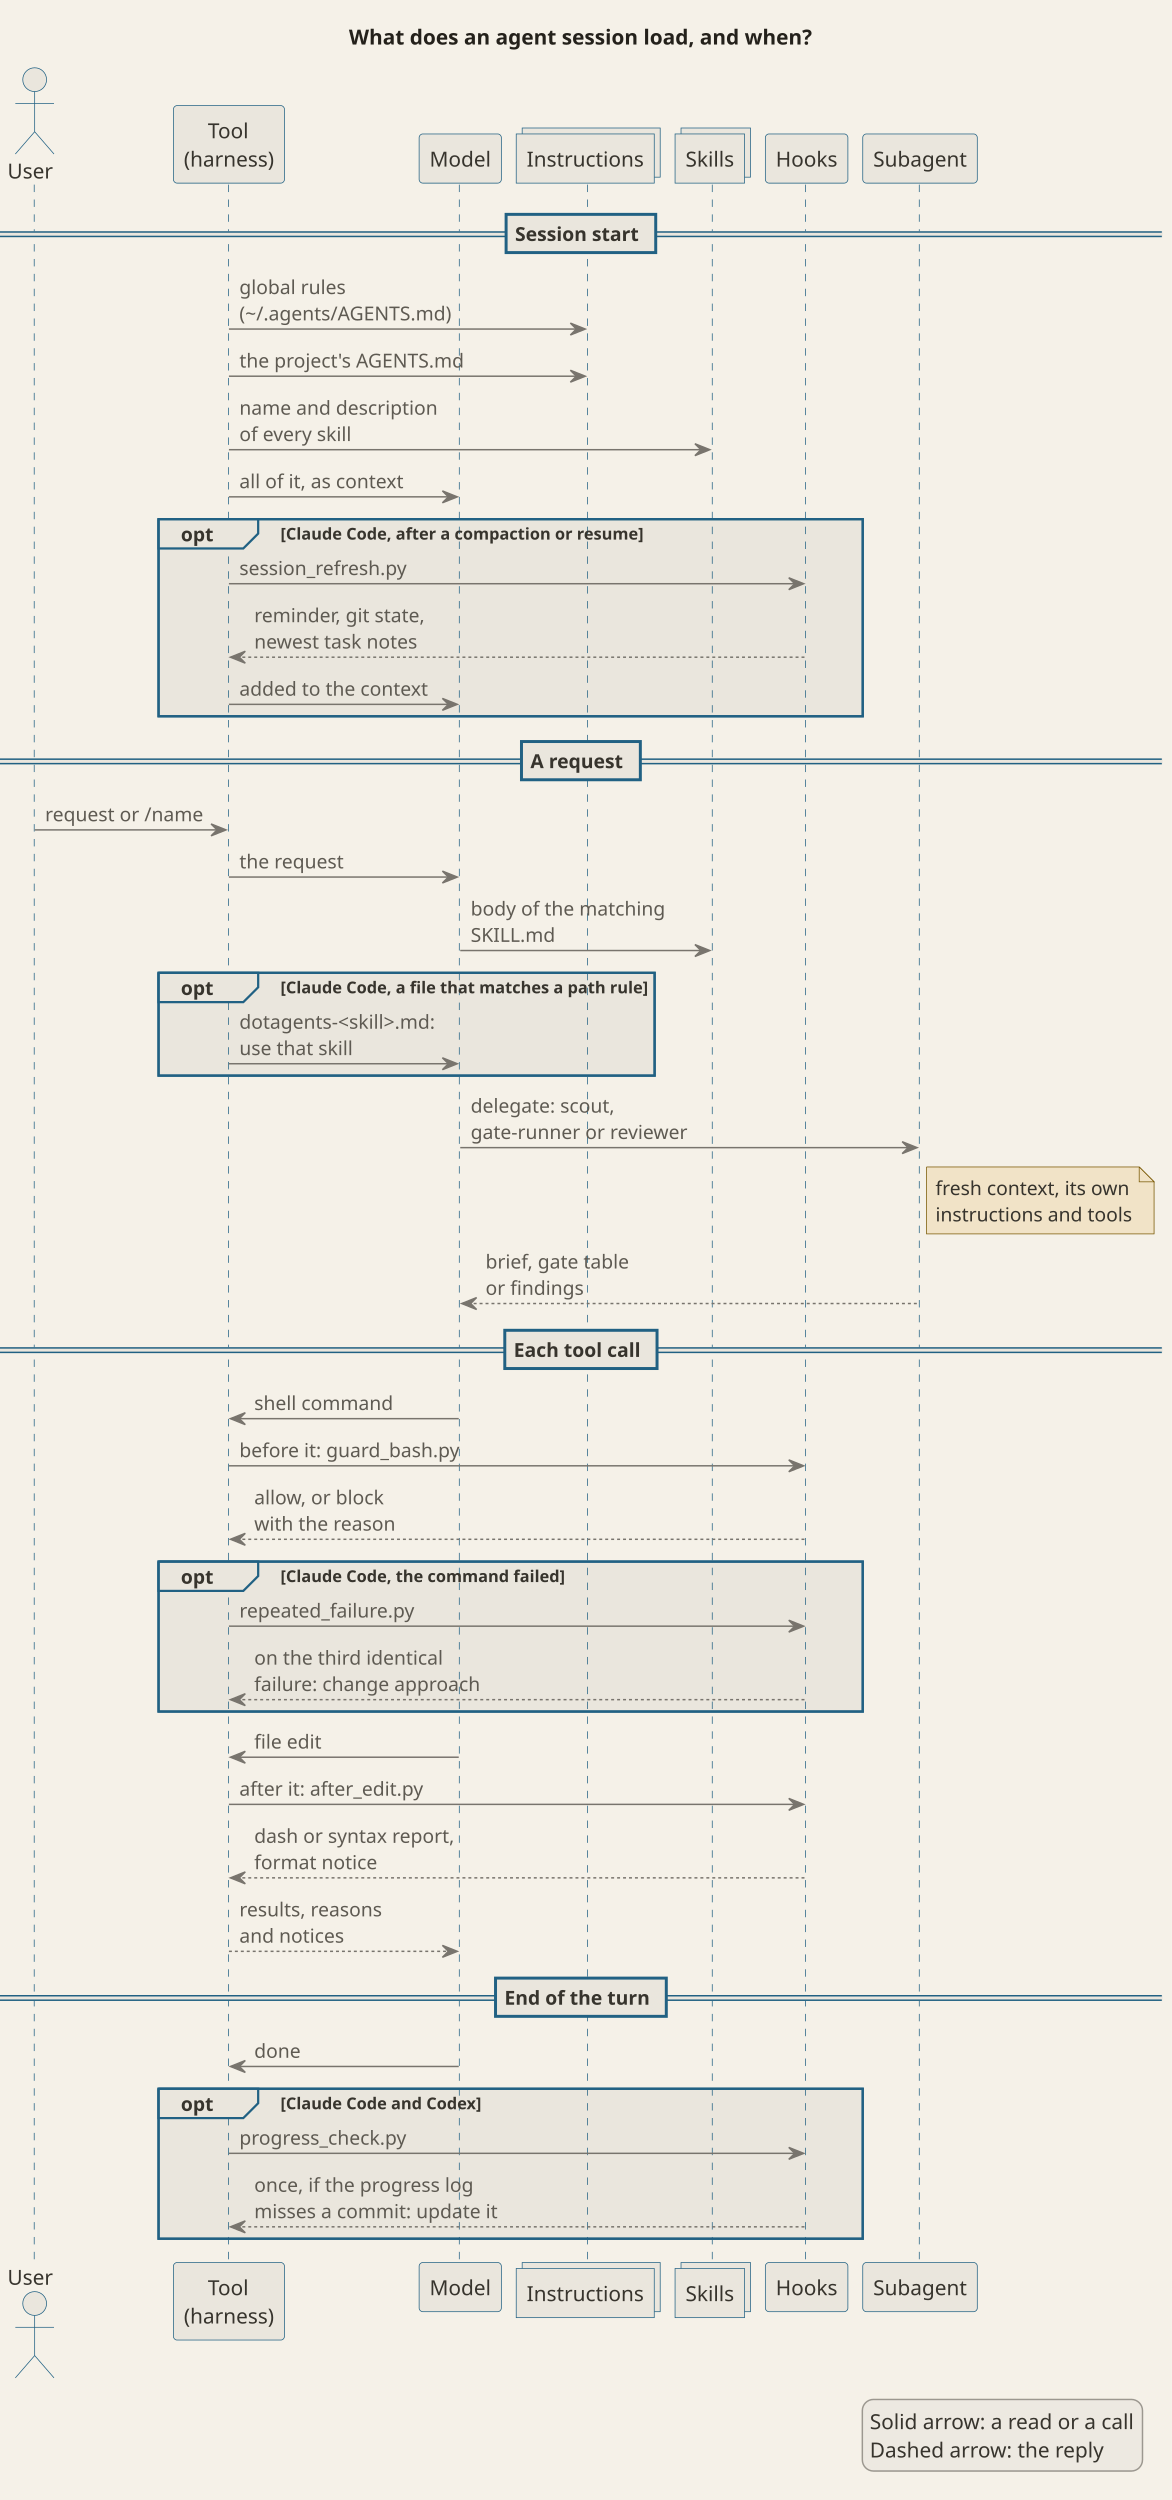
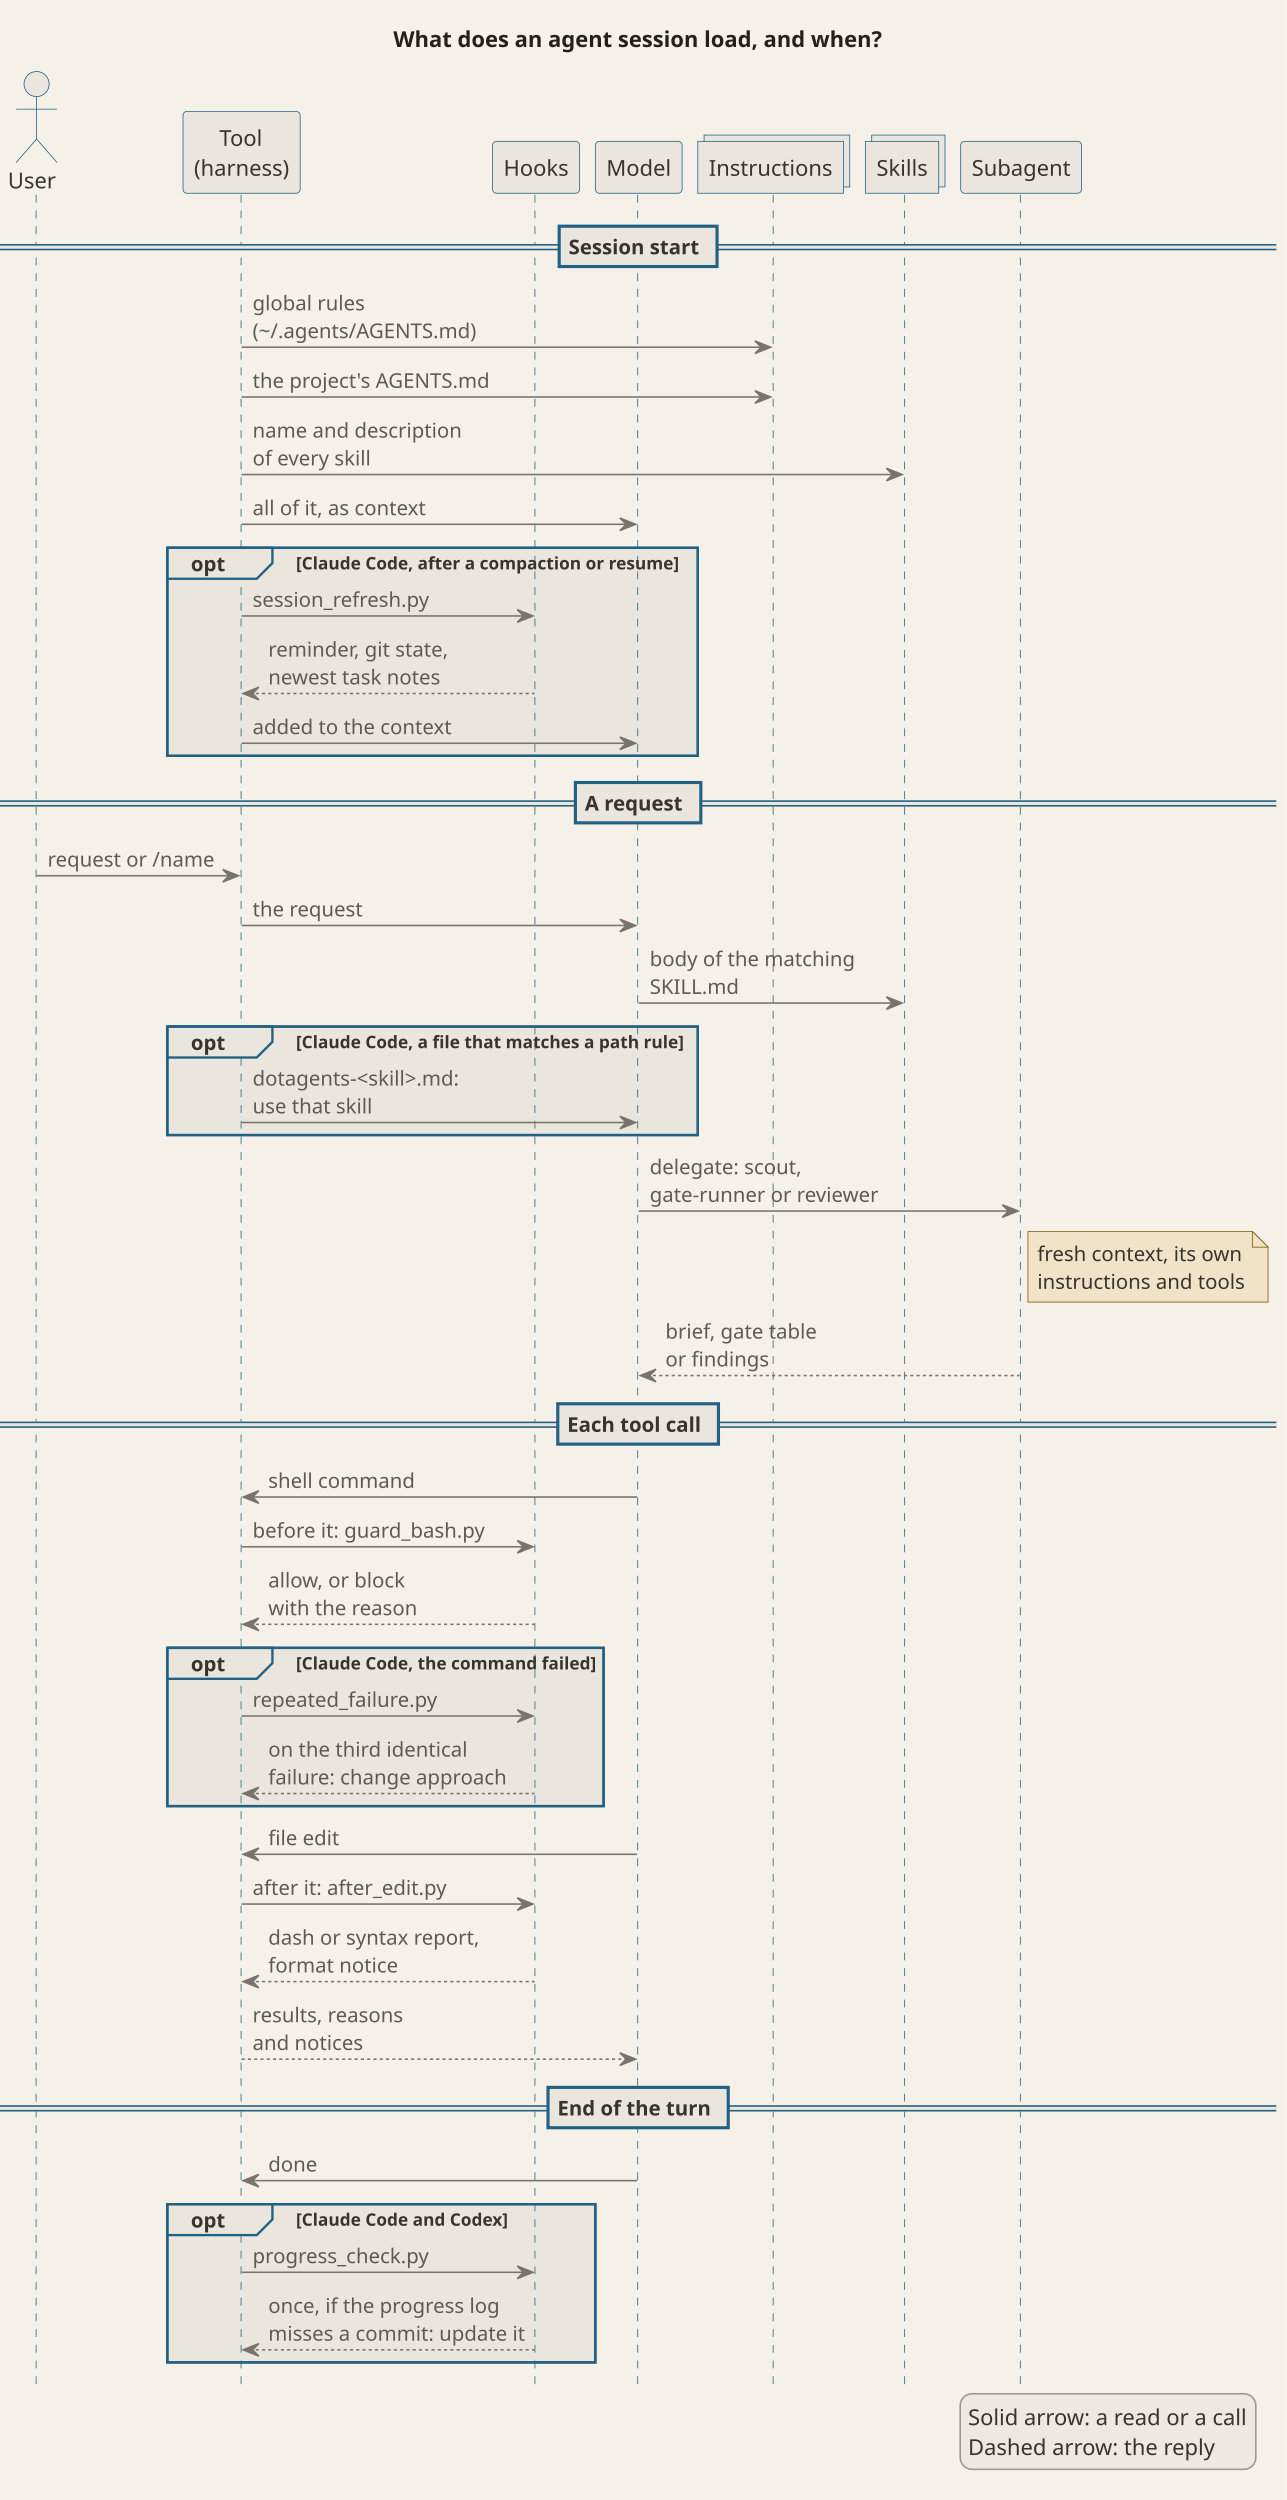
- <svg xmlns="http://www.w3.org/2000/svg" contentStyleType="text/css" data-diagram-type="SEQUENCE" height="1681px" preserveAspectRatio="none" style="width:788px;height:1681px;background:#F5F1E8;" version="1.1" viewBox="0 0 788 1681" width="788px" zoomAndPan="magnify">
+ <svg xmlns="http://www.w3.org/2000/svg" contentStyleType="text/css" data-diagram-type="SEQUENCE" height="1593px" preserveAspectRatio="none" style="width:820px;height:1593px;background:#F5F1E8;" version="1.1" viewBox="0 0 820 1593" width="820px" zoomAndPan="magnify">
  <defs />
  <g>
-     <rect fill="#F5F1E8" height="1681" style="stroke:none;stroke-width:1;" width="788" x="0" y="0" />
-     <text fill="#24211B" font-family="sans-serif" font-size="14" font-weight="bold" lengthAdjust="spacing" textLength="310.995" x="234.608" y="29.966">What does an agent session load, and when?</text>
-     <rect fill="#EAE6DD" height="132.53" style="stroke:#216183;stroke-width:1.5;" width="473.506" x="106.611" y="349.078" />
-     <rect fill="#EAE6DD" height="69.118" style="stroke:#216183;stroke-width:1.5;" width="333.568" x="106.611" y="654.138" />
-     <rect fill="#EAE6DD" height="100.824" style="stroke:#216183;stroke-width:1.5;" width="473.506" x="106.611" y="1050.022" />
-     <rect fill="#EAE6DD" height="100.824" style="stroke:#216183;stroke-width:1.5;" width="473.506" x="106.611" y="1404.495" />
+     <rect fill="#F5F1E8" height="1593" style="stroke:none;stroke-width:1;" width="820" x="0" y="0" />
+     <text fill="#24211B" font-family="sans-serif" font-size="14" font-weight="bold" lengthAdjust="spacing" textLength="310.995" x="250.608" y="29.966">What does an agent session load, and when?</text>
+     <rect fill="#EAE6DD" height="132.53" style="stroke:#216183;stroke-width:1.5;" width="338.028" x="106.611" y="349.078" />
+     <rect fill="#EAE6DD" height="69.118" style="stroke:#216183;stroke-width:1.5;" width="338.028" x="106.611" y="654.138" />
+     <rect fill="#EAE6DD" height="100.824" style="stroke:#216183;stroke-width:1.5;" width="278.008" x="106.611" y="1050.022" />
+     <rect fill="#EAE6DD" height="100.824" style="stroke:#216183;stroke-width:1.5;" width="272.742" x="106.611" y="1404.495" />
    <g>
      <rect fill="#000000" fill-opacity="0" height="1398.183" width="8" x="19.309" y="124.136" />
      <line style="stroke:#216183;stroke-width:0.5;stroke-dasharray:5.0,5.0;" x1="23" x2="23" y1="124.136" y2="1522.319" />
    </g>
    <g>
      <rect fill="#000000" fill-opacity="0" height="1398.183" width="8" x="149.935" y="124.136" />
      <line style="stroke:#216183;stroke-width:0.5;stroke-dasharray:5.0,5.0;" x1="153.611" x2="153.611" y1="124.136" y2="1522.319" />
    </g>
    <g>
-       <rect fill="#000000" fill-opacity="0" height="1398.183" width="8" x="305.469" y="124.136" />
-       <line style="stroke:#216183;stroke-width:0.5;stroke-dasharray:5.0,5.0;" x1="308.826" x2="308.826" y1="124.136" y2="1522.319" />
-     </g>
-     <g>
-       <rect fill="#000000" fill-opacity="0" height="1398.183" width="8" x="391.515" y="124.136" />
-       <line style="stroke:#216183;stroke-width:0.5;stroke-dasharray:5.0,5.0;" x1="395.112" x2="395.112" y1="124.136" y2="1522.319" />
-     </g>
-     <g>
-       <rect fill="#000000" fill-opacity="0" height="1398.183" width="8" x="475.27" y="124.136" />
-       <line style="stroke:#216183;stroke-width:0.5;stroke-dasharray:5.0,5.0;" x1="478.918" x2="478.918" y1="124.136" y2="1522.319" />
-     </g>
-     <g>
-       <rect fill="#000000" fill-opacity="0" height="1398.183" width="8" x="538.37" y="124.136" />
-       <line style="stroke:#216183;stroke-width:0.5;stroke-dasharray:5.0,5.0;" x1="541.622" x2="541.622" y1="124.136" y2="1522.319" />
-     </g>
-     <g>
-       <rect fill="#000000" fill-opacity="0" height="1398.183" width="8" x="614.624" y="124.136" />
-       <line style="stroke:#216183;stroke-width:0.5;stroke-dasharray:5.0,5.0;" x1="618.117" x2="618.117" y1="124.136" y2="1522.319" />
+       <rect fill="#000000" fill-opacity="0" height="1398.183" width="8" x="337.605" y="124.136" />
+       <line style="stroke:#216183;stroke-width:0.5;stroke-dasharray:5.0,5.0;" x1="340.857" x2="340.857" y1="124.136" y2="1522.319" />
+     </g>
+     <g>
+       <rect fill="#000000" fill-opacity="0" height="1398.183" width="8" x="402.996" y="124.136" />
+       <line style="stroke:#216183;stroke-width:0.5;stroke-dasharray:5.0,5.0;" x1="406.353" x2="406.353" y1="124.136" y2="1522.319" />
+     </g>
+     <g>
+       <rect fill="#000000" fill-opacity="0" height="1398.183" width="8" x="489.042" y="124.136" />
+       <line style="stroke:#216183;stroke-width:0.5;stroke-dasharray:5.0,5.0;" x1="492.639" x2="492.639" y1="124.136" y2="1522.319" />
+     </g>
+     <g>
+       <rect fill="#000000" fill-opacity="0" height="1398.183" width="8" x="572.797" y="124.136" />
+       <line style="stroke:#216183;stroke-width:0.5;stroke-dasharray:5.0,5.0;" x1="576.445" x2="576.445" y1="124.136" y2="1522.319" />
+     </g>
+     <g>
+       <rect fill="#000000" fill-opacity="0" height="1398.183" width="8" x="646.655" y="124.136" />
+       <line style="stroke:#216183;stroke-width:0.5;stroke-dasharray:5.0,5.0;" x1="650.149" x2="650.149" y1="124.136" y2="1522.319" />
    </g>
    <g class="participant participant-head" data-participant="user">
      <text fill="#37342D" font-family="sans-serif" font-size="14" lengthAdjust="spacing" textLength="30.618" x="5" y="120.034">User</text>
      <ellipse cx="23.309" cy="53.568" fill="#EAE6DD" rx="8" ry="8" style="stroke:#216183;stroke-width:0.5;" />
      <path d="M23.309,61.568 L23.309,88.568 M10.309,69.568 L36.309,69.568 M23.309,88.568 L10.309,103.568 M23.309,88.568 L36.309,103.568" fill="none" style="stroke:#216183;stroke-width:0.5;" />
    </g>
-     <g class="participant participant-tail" data-participant="user">
-       <text fill="#37342D" font-family="sans-serif" font-size="14" lengthAdjust="spacing" textLength="30.618" x="5" y="1536.284">User</text>
-       <ellipse cx="23.309" cy="1548.887" fill="#EAE6DD" rx="8" ry="8" style="stroke:#216183;stroke-width:0.5;" />
-       <path d="M23.309,1556.887 L23.309,1583.887 M10.309,1564.887 L36.309,1564.887 M23.309,1583.887 L10.309,1598.887 M23.309,1583.887 L36.309,1598.887" fill="none" style="stroke:#216183;stroke-width:0.5;" />
-     </g>
    <g class="participant participant-head" data-participant="tool">
      <rect fill="#EAE6DD" height="52.136" rx="2.5" ry="2.5" style="stroke:#216183;stroke-width:0.5;" width="74.648" x="116.611" y="71" />
      <text fill="#37342D" font-family="sans-serif" font-size="14" lengthAdjust="spacing" textLength="28.336" x="139.767" y="92.966">Tool</text>
      <text fill="#37342D" font-family="sans-serif" font-size="14" lengthAdjust="spacing" textLength="60.648" x="123.611" y="112.034">(harness)</text>
    </g>
-     <g class="participant participant-tail" data-participant="tool">
-       <rect fill="#EAE6DD" height="52.136" rx="2.5" ry="2.5" style="stroke:#216183;stroke-width:0.5;" width="74.648" x="116.611" y="1521.319" />
-       <text fill="#37342D" font-family="sans-serif" font-size="14" lengthAdjust="spacing" textLength="28.336" x="139.767" y="1543.284">Tool</text>
-       <text fill="#37342D" font-family="sans-serif" font-size="14" lengthAdjust="spacing" textLength="60.648" x="123.611" y="1562.352">(harness)</text>
+     <g class="participant participant-head" data-participant="hooks">
+       <rect fill="#EAE6DD" height="33.068" rx="2.5" ry="2.5" style="stroke:#216183;stroke-width:0.5;" width="55.496" x="313.857" y="90.068" />
+       <text fill="#37342D" font-family="sans-serif" font-size="14" lengthAdjust="spacing" textLength="41.496" x="320.857" y="112.034">Hooks</text>
    </g>
    <g class="participant participant-head" data-participant="model">
-       <rect fill="#EAE6DD" height="33.068" rx="2.5" ry="2.5" style="stroke:#216183;stroke-width:0.5;" width="55.286" x="281.826" y="90.068" />
-       <text fill="#37342D" font-family="sans-serif" font-size="14" lengthAdjust="spacing" textLength="41.286" x="288.826" y="112.034">Model</text>
-     </g>
-     <g class="participant participant-tail" data-participant="model">
-       <rect fill="#EAE6DD" height="33.068" rx="2.5" ry="2.5" style="stroke:#216183;stroke-width:0.5;" width="55.286" x="281.826" y="1521.319" />
-       <text fill="#37342D" font-family="sans-serif" font-size="14" lengthAdjust="spacing" textLength="41.286" x="288.826" y="1543.284">Model</text>
+       <rect fill="#EAE6DD" height="33.068" rx="2.5" ry="2.5" style="stroke:#216183;stroke-width:0.5;" width="55.286" x="379.353" y="90.068" />
+       <text fill="#37342D" font-family="sans-serif" font-size="14" lengthAdjust="spacing" textLength="41.286" x="386.353" y="112.034">Model</text>
    </g>
    <g class="participant participant-head" data-participant="rules">
-       <rect fill="#EAE6DD" height="33.068" style="stroke:#216183;stroke-width:0.5;" width="92.806" x="351.112" y="86.068" />
-       <rect fill="#EAE6DD" height="33.068" style="stroke:#216183;stroke-width:0.5;" width="92.806" x="347.112" y="90.068" />
-       <text fill="#37342D" font-family="sans-serif" font-size="14" lengthAdjust="spacing" textLength="78.806" x="354.112" y="112.034">Instructions</text>
-     </g>
-     <g class="participant participant-tail" data-participant="rules">
-       <rect fill="#EAE6DD" height="33.068" style="stroke:#216183;stroke-width:0.5;" width="92.806" x="351.112" y="1521.319" />
-       <rect fill="#EAE6DD" height="33.068" style="stroke:#216183;stroke-width:0.5;" width="92.806" x="347.112" y="1525.319" />
-       <text fill="#37342D" font-family="sans-serif" font-size="14" lengthAdjust="spacing" textLength="78.806" x="354.112" y="1547.284">Instructions</text>
+       <rect fill="#EAE6DD" height="33.068" style="stroke:#216183;stroke-width:0.5;" width="92.806" x="448.639" y="86.068" />
+       <rect fill="#EAE6DD" height="33.068" style="stroke:#216183;stroke-width:0.5;" width="92.806" x="444.639" y="90.068" />
+       <text fill="#37342D" font-family="sans-serif" font-size="14" lengthAdjust="spacing" textLength="78.806" x="451.639" y="112.034">Instructions</text>
    </g>
    <g class="participant participant-head" data-participant="skills">
-       <rect fill="#EAE6DD" height="33.068" style="stroke:#216183;stroke-width:0.5;" width="46.704" x="457.918" y="86.068" />
-       <rect fill="#EAE6DD" height="33.068" style="stroke:#216183;stroke-width:0.5;" width="46.704" x="453.918" y="90.068" />
-       <text fill="#37342D" font-family="sans-serif" font-size="14" lengthAdjust="spacing" textLength="32.704" x="460.918" y="112.034">Skills</text>
-     </g>
-     <g class="participant participant-tail" data-participant="skills">
-       <rect fill="#EAE6DD" height="33.068" style="stroke:#216183;stroke-width:0.5;" width="46.704" x="457.918" y="1521.319" />
-       <rect fill="#EAE6DD" height="33.068" style="stroke:#216183;stroke-width:0.5;" width="46.704" x="453.918" y="1525.319" />
-       <text fill="#37342D" font-family="sans-serif" font-size="14" lengthAdjust="spacing" textLength="32.704" x="460.918" y="1547.284">Skills</text>
-     </g>
-     <g class="participant participant-head" data-participant="hooks">
-       <rect fill="#EAE6DD" height="33.068" rx="2.5" ry="2.5" style="stroke:#216183;stroke-width:0.5;" width="55.496" x="514.622" y="90.068" />
-       <text fill="#37342D" font-family="sans-serif" font-size="14" lengthAdjust="spacing" textLength="41.496" x="521.622" y="112.034">Hooks</text>
-     </g>
-     <g class="participant participant-tail" data-participant="hooks">
-       <rect fill="#EAE6DD" height="33.068" rx="2.5" ry="2.5" style="stroke:#216183;stroke-width:0.5;" width="55.496" x="514.622" y="1521.319" />
-       <text fill="#37342D" font-family="sans-serif" font-size="14" lengthAdjust="spacing" textLength="41.496" x="521.622" y="1543.284">Hooks</text>
+       <rect fill="#EAE6DD" height="33.068" style="stroke:#216183;stroke-width:0.5;" width="46.704" x="555.445" y="86.068" />
+       <rect fill="#EAE6DD" height="33.068" style="stroke:#216183;stroke-width:0.5;" width="46.704" x="551.445" y="90.068" />
+       <text fill="#37342D" font-family="sans-serif" font-size="14" lengthAdjust="spacing" textLength="32.704" x="558.445" y="112.034">Skills</text>
    </g>
    <g class="participant participant-head" data-participant="sub">
-       <rect fill="#EAE6DD" height="33.068" rx="2.5" ry="2.5" style="stroke:#216183;stroke-width:0.5;" width="77.014" x="580.117" y="90.068" />
-       <text fill="#37342D" font-family="sans-serif" font-size="14" lengthAdjust="spacing" textLength="63.014" x="587.117" y="112.034">Subagent</text>
-     </g>
-     <g class="participant participant-tail" data-participant="sub">
-       <rect fill="#EAE6DD" height="33.068" rx="2.5" ry="2.5" style="stroke:#216183;stroke-width:0.5;" width="77.014" x="580.117" y="1521.319" />
-       <text fill="#37342D" font-family="sans-serif" font-size="14" lengthAdjust="spacing" textLength="63.014" x="587.117" y="1543.284">Subagent</text>
-     </g>
-     <rect fill="#EAE6DD" height="3" style="stroke:#EAE6DD;stroke-width:1;" width="781.21" x="0" y="155.989" />
-     <line style="stroke:#216183;stroke-width:1;" x1="0" x2="781.21" y1="155.989" y2="155.989" />
-     <line style="stroke:#216183;stroke-width:1;" x1="0" x2="781.21" y1="158.989" y2="158.989" />
-     <rect fill="#EAE6DD" height="25.706" style="stroke:#216183;stroke-width:2;" width="100.606" x="340.302" y="144.136" />
-     <text fill="#37342D" font-family="sans-serif" font-size="13" font-weight="bold" lengthAdjust="spacing" textLength="83.226" x="346.302" y="162.033">Session start</text>
+       <rect fill="#EAE6DD" height="33.068" rx="2.5" ry="2.5" style="stroke:#216183;stroke-width:0.5;" width="77.014" x="612.149" y="90.068" />
+       <text fill="#37342D" font-family="sans-serif" font-size="14" lengthAdjust="spacing" textLength="63.014" x="619.149" y="112.034">Subagent</text>
+     </g>
+     <rect fill="#EAE6DD" height="3" style="stroke:#EAE6DD;stroke-width:1;" width="813.21" x="0" y="155.989" />
+     <line style="stroke:#216183;stroke-width:1;" x1="0" x2="813.21" y1="155.989" y2="155.989" />
+     <line style="stroke:#216183;stroke-width:1;" x1="0" x2="813.21" y1="158.989" y2="158.989" />
+     <rect fill="#EAE6DD" height="25.706" style="stroke:#216183;stroke-width:2;" width="100.606" x="356.302" y="144.136" />
+     <text fill="#37342D" font-family="sans-serif" font-size="13" font-weight="bold" lengthAdjust="spacing" textLength="83.226" x="362.302" y="162.033">Session start</text>
    <g class="message" data-participant-1="tool" data-participant-2="rules">
-       <polygon fill="#78746D" points="383.515,217.254,393.515,221.254,383.515,225.254,387.515,221.254" style="stroke:#78746D;stroke-width:1;" />
-       <line style="stroke:#78746D;stroke-width:1;" x1="153.935" x2="389.515" y1="221.254" y2="221.254" />
+       <polygon fill="#78746D" points="481.042,217.254,491.042,221.254,481.042,225.254,485.042,221.254" style="stroke:#78746D;stroke-width:1;" />
+       <line style="stroke:#78746D;stroke-width:1;" x1="153.935" x2="487.042" y1="221.254" y2="221.254" />
      <text fill="#5E5A52" font-family="sans-serif" font-size="13" lengthAdjust="spacing" textLength="71.552" x="160.935" y="197.739">global rules</text>
      <text fill="#5E5A52" font-family="sans-serif" font-size="13" lengthAdjust="spacing" textLength="142.844" x="160.935" y="215.445">(~/.agents/AGENTS.md)</text>
    </g>
    <g class="message" data-participant-1="tool" data-participant-2="rules">
-       <polygon fill="#78746D" points="383.515,248.96,393.515,252.96,383.515,256.96,387.515,252.96" style="stroke:#78746D;stroke-width:1;" />
-       <line style="stroke:#78746D;stroke-width:1;" x1="153.935" x2="389.515" y1="252.96" y2="252.96" />
+       <polygon fill="#78746D" points="481.042,248.96,491.042,252.96,481.042,256.96,485.042,252.96" style="stroke:#78746D;stroke-width:1;" />
+       <line style="stroke:#78746D;stroke-width:1;" x1="153.935" x2="487.042" y1="252.96" y2="252.96" />
      <text fill="#5E5A52" font-family="sans-serif" font-size="13" lengthAdjust="spacing" textLength="151.697" x="160.935" y="247.151">the project's AGENTS.md</text>
    </g>
    <g class="message" data-participant-1="tool" data-participant-2="skills">
-       <polygon fill="#78746D" points="467.27,298.372,477.27,302.372,467.27,306.372,471.27,302.372" style="stroke:#78746D;stroke-width:1;" />
-       <line style="stroke:#78746D;stroke-width:1;" x1="153.935" x2="473.27" y1="302.372" y2="302.372" />
+       <polygon fill="#78746D" points="564.797,298.372,574.797,302.372,564.797,306.372,568.797,302.372" style="stroke:#78746D;stroke-width:1;" />
+       <line style="stroke:#78746D;stroke-width:1;" x1="153.935" x2="570.797" y1="302.372" y2="302.372" />
      <text fill="#5E5A52" font-family="sans-serif" font-size="13" lengthAdjust="spacing" textLength="133.354" x="160.935" y="278.857">name and description</text>
      <text fill="#5E5A52" font-family="sans-serif" font-size="13" lengthAdjust="spacing" textLength="75.595" x="160.935" y="296.563">of every skill</text>
    </g>
    <g class="message" data-participant-1="tool" data-participant-2="model">
-       <polygon fill="#78746D" points="297.469,330.078,307.469,334.078,297.469,338.078,301.469,334.078" style="stroke:#78746D;stroke-width:1;" />
-       <line style="stroke:#78746D;stroke-width:1;" x1="153.935" x2="303.469" y1="334.078" y2="334.078" />
+       <polygon fill="#78746D" points="394.996,330.078,404.996,334.078,394.996,338.078,398.996,334.078" style="stroke:#78746D;stroke-width:1;" />
+       <line style="stroke:#78746D;stroke-width:1;" x1="153.935" x2="400.996" y1="334.078" y2="334.078" />
      <text fill="#5E5A52" font-family="sans-serif" font-size="13" lengthAdjust="spacing" textLength="110.643" x="160.935" y="328.269">all of it, as context</text>
    </g>
    <path d="M106.611,349.078 L173.594,349.078 L173.594,358.784 L163.594,368.784 L106.611,368.784 L106.611,349.078" fill="#EAE6DD" style="stroke:#216183;stroke-width:1.5;" />
-     <rect fill="none" height="132.53" style="stroke:#216183;stroke-width:1.5;" width="473.506" x="106.611" y="349.078" />
+     <rect fill="none" height="132.53" style="stroke:#216183;stroke-width:1.5;" width="338.028" x="106.611" y="349.078" />
    <text fill="#37342D" font-family="sans-serif" font-size="13" font-weight="bold" lengthAdjust="spacing" textLength="21.983" x="121.611" y="363.975">opt</text>
    <text fill="#37342D" font-family="sans-serif" font-size="11" font-weight="bold" lengthAdjust="spacing" textLength="244.143" x="188.594" y="362.837">[Claude Code, after a compaction or resume]</text>
    <g class="message" data-participant-1="tool" data-participant-2="hooks">
-       <polygon fill="#78746D" points="530.37,388.49,540.37,392.49,530.37,396.49,534.37,392.49" style="stroke:#78746D;stroke-width:1;" />
-       <line style="stroke:#78746D;stroke-width:1;" x1="153.935" x2="536.37" y1="392.49" y2="392.49" />
+       <polygon fill="#78746D" points="329.605,388.49,339.605,392.49,329.605,396.49,333.605,392.49" style="stroke:#78746D;stroke-width:1;" />
+       <line style="stroke:#78746D;stroke-width:1;" x1="153.935" x2="335.605" y1="392.49" y2="392.49" />
      <text fill="#5E5A52" font-family="sans-serif" font-size="13" lengthAdjust="spacing" textLength="113.282" x="160.935" y="386.681">session_refresh.py</text>
    </g>
    <g class="message" data-participant-1="hooks" data-participant-2="tool">
      <polygon fill="#78746D" points="164.935,437.902,154.935,441.902,164.935,445.902,160.935,441.902" style="stroke:#78746D;stroke-width:1;" />
-       <line style="stroke:#78746D;stroke-width:1;stroke-dasharray:2.0,2.0;" x1="158.935" x2="541.37" y1="441.902" y2="441.902" />
+       <line style="stroke:#78746D;stroke-width:1;stroke-dasharray:2.0,2.0;" x1="158.935" x2="340.605" y1="441.902" y2="441.902" />
      <text fill="#5E5A52" font-family="sans-serif" font-size="13" lengthAdjust="spacing" textLength="116.948" x="170.935" y="418.387">reminder, git state,</text>
      <text fill="#5E5A52" font-family="sans-serif" font-size="13" lengthAdjust="spacing" textLength="109.902" x="170.935" y="436.093">newest task notes</text>
    </g>
    <g class="message" data-participant-1="tool" data-participant-2="model">
-       <polygon fill="#78746D" points="297.469,469.608,307.469,473.608,297.469,477.608,301.469,473.608" style="stroke:#78746D;stroke-width:1;" />
-       <line style="stroke:#78746D;stroke-width:1;" x1="153.935" x2="303.469" y1="473.608" y2="473.608" />
+       <polygon fill="#78746D" points="394.996,469.608,404.996,473.608,394.996,477.608,398.996,473.608" style="stroke:#78746D;stroke-width:1;" />
+       <line style="stroke:#78746D;stroke-width:1;" x1="153.935" x2="400.996" y1="473.608" y2="473.608" />
      <text fill="#5E5A52" font-family="sans-serif" font-size="13" lengthAdjust="spacing" textLength="127.101" x="160.935" y="467.799">added to the context</text>
    </g>
-     <rect fill="#EAE6DD" height="3" style="stroke:#EAE6DD;stroke-width:1;" width="781.21" x="0" y="510.461" />
-     <line style="stroke:#216183;stroke-width:1;" x1="0" x2="781.21" y1="510.461" y2="510.461" />
-     <line style="stroke:#216183;stroke-width:1;" x1="0" x2="781.21" y1="513.461" y2="513.461" />
-     <rect fill="#EAE6DD" height="25.706" style="stroke:#216183;stroke-width:2;" width="79.923" x="350.644" y="498.608" />
-     <text fill="#37342D" font-family="sans-serif" font-size="13" font-weight="bold" lengthAdjust="spacing" textLength="62.543" x="356.644" y="516.505">A request</text>
+     <rect fill="#EAE6DD" height="3" style="stroke:#EAE6DD;stroke-width:1;" width="813.21" x="0" y="510.461" />
+     <line style="stroke:#216183;stroke-width:1;" x1="0" x2="813.21" y1="510.461" y2="510.461" />
+     <line style="stroke:#216183;stroke-width:1;" x1="0" x2="813.21" y1="513.461" y2="513.461" />
+     <rect fill="#EAE6DD" height="25.706" style="stroke:#216183;stroke-width:2;" width="79.923" x="366.644" y="498.608" />
+     <text fill="#37342D" font-family="sans-serif" font-size="13" font-weight="bold" lengthAdjust="spacing" textLength="62.543" x="372.644" y="516.505">A request</text>
    <g class="message" data-participant-1="user" data-participant-2="tool">
      <polygon fill="#78746D" points="141.935,554.02,151.935,558.02,141.935,562.02,145.935,558.02" style="stroke:#78746D;stroke-width:1;" />
      <line style="stroke:#78746D;stroke-width:1;" x1="23.309" x2="147.935" y1="558.02" y2="558.02" />
      <text fill="#5E5A52" font-family="sans-serif" font-size="13" lengthAdjust="spacing" textLength="106.626" x="30.309" y="552.211">request or /name</text>
    </g>
    <g class="message" data-participant-1="tool" data-participant-2="model">
-       <polygon fill="#78746D" points="297.469,585.726,307.469,589.726,297.469,593.726,301.469,589.726" style="stroke:#78746D;stroke-width:1;" />
-       <line style="stroke:#78746D;stroke-width:1;" x1="153.935" x2="303.469" y1="589.726" y2="589.726" />
+       <polygon fill="#78746D" points="394.996,585.726,404.996,589.726,394.996,593.726,398.996,589.726" style="stroke:#78746D;stroke-width:1;" />
+       <line style="stroke:#78746D;stroke-width:1;" x1="153.935" x2="400.996" y1="589.726" y2="589.726" />
      <text fill="#5E5A52" font-family="sans-serif" font-size="13" lengthAdjust="spacing" textLength="70.421" x="160.935" y="583.917">the request</text>
    </g>
    <g class="message" data-participant-1="model" data-participant-2="skills">
-       <polygon fill="#78746D" points="467.27,635.138,477.27,639.138,467.27,643.138,471.27,639.138" style="stroke:#78746D;stroke-width:1;" />
-       <line style="stroke:#78746D;stroke-width:1;" x1="309.469" x2="473.27" y1="639.138" y2="639.138" />
-       <text fill="#5E5A52" font-family="sans-serif" font-size="13" lengthAdjust="spacing" textLength="130.819" x="316.469" y="615.623">body of the matching</text>
-       <text fill="#5E5A52" font-family="sans-serif" font-size="13" lengthAdjust="spacing" textLength="56.849" x="316.469" y="633.329">SKILL.md</text>
+       <polygon fill="#78746D" points="564.797,635.138,574.797,639.138,564.797,643.138,568.797,639.138" style="stroke:#78746D;stroke-width:1;" />
+       <line style="stroke:#78746D;stroke-width:1;" x1="406.996" x2="570.797" y1="639.138" y2="639.138" />
+       <text fill="#5E5A52" font-family="sans-serif" font-size="13" lengthAdjust="spacing" textLength="130.819" x="413.996" y="615.623">body of the matching</text>
+       <text fill="#5E5A52" font-family="sans-serif" font-size="13" lengthAdjust="spacing" textLength="56.849" x="413.996" y="633.329">SKILL.md</text>
    </g>
    <path d="M106.611,654.138 L173.594,654.138 L173.594,663.844 L163.594,673.844 L106.611,673.844 L106.611,654.138" fill="#EAE6DD" style="stroke:#216183;stroke-width:1.5;" />
-     <rect fill="none" height="69.118" style="stroke:#216183;stroke-width:1.5;" width="333.568" x="106.611" y="654.138" />
+     <rect fill="none" height="69.118" style="stroke:#216183;stroke-width:1.5;" width="338.028" x="106.611" y="654.138" />
    <text fill="#37342D" font-family="sans-serif" font-size="13" font-weight="bold" lengthAdjust="spacing" textLength="21.983" x="121.611" y="669.035">opt</text>
    <text fill="#37342D" font-family="sans-serif" font-size="11" font-weight="bold" lengthAdjust="spacing" textLength="246.585" x="188.594" y="667.897">[Claude Code, a file that matches a path rule]</text>
    <g class="message" data-participant-1="tool" data-participant-2="model">
-       <polygon fill="#78746D" points="297.469,711.256,307.469,715.256,297.469,719.256,301.469,715.256" style="stroke:#78746D;stroke-width:1;" />
-       <line style="stroke:#78746D;stroke-width:1;" x1="153.935" x2="303.469" y1="715.256" y2="715.256" />
+       <polygon fill="#78746D" points="394.996,711.256,404.996,715.256,394.996,719.256,398.996,715.256" style="stroke:#78746D;stroke-width:1;" />
+       <line style="stroke:#78746D;stroke-width:1;" x1="153.935" x2="400.996" y1="715.256" y2="715.256" />
      <text fill="#5E5A52" font-family="sans-serif" font-size="13" lengthAdjust="spacing" textLength="131.534" x="160.935" y="691.741">dotagents-&lt;skill&gt;.md:</text>
      <text fill="#5E5A52" font-family="sans-serif" font-size="13" lengthAdjust="spacing" textLength="76.297" x="160.935" y="709.447">use that skill</text>
    </g>
    <g class="message" data-participant-1="model" data-participant-2="sub">
-       <polygon fill="#78746D" points="606.624,767.668,616.624,771.668,606.624,775.668,610.624,771.668" style="stroke:#78746D;stroke-width:1;" />
-       <line style="stroke:#78746D;stroke-width:1;" x1="309.469" x2="612.624" y1="771.668" y2="771.668" />
-       <text fill="#5E5A52" font-family="sans-serif" font-size="13" lengthAdjust="spacing" textLength="96.733" x="316.469" y="748.153">delegate: scout,</text>
-       <text fill="#5E5A52" font-family="sans-serif" font-size="13" lengthAdjust="spacing" textLength="146.575" x="316.469" y="765.859">gate-runner or reviewer</text>
-     </g>
-     <path d="M623,784.668 L623,829.668 L776,829.668 L776,794.668 L766,784.668 L623,784.668" fill="#F1E3C7" style="stroke:#775600;stroke-width:0.5;" />
-     <path d="M766,784.668 L766,794.668 L776,794.668 L766,784.668" fill="#F1E3C7" style="stroke:#775600;stroke-width:0.5;" />
-     <text fill="#37342D" font-family="sans-serif" font-size="13" lengthAdjust="spacing" textLength="131.183" x="629" y="803.565">fresh context, its own</text>
-     <text fill="#37342D" font-family="sans-serif" font-size="13" lengthAdjust="spacing" textLength="132.21" x="629" y="821.271">instructions and tools</text>
+       <polygon fill="#78746D" points="638.655,767.668,648.655,771.668,638.655,775.668,642.655,771.668" style="stroke:#78746D;stroke-width:1;" />
+       <line style="stroke:#78746D;stroke-width:1;" x1="406.996" x2="644.655" y1="771.668" y2="771.668" />
+       <text fill="#5E5A52" font-family="sans-serif" font-size="13" lengthAdjust="spacing" textLength="96.733" x="413.996" y="748.153">delegate: scout,</text>
+       <text fill="#5E5A52" font-family="sans-serif" font-size="13" lengthAdjust="spacing" textLength="146.575" x="413.996" y="765.859">gate-runner or reviewer</text>
+     </g>
+     <path d="M655,784.668 L655,829.668 L808,829.668 L808,794.668 L798,784.668 L655,784.668" fill="#F1E3C7" style="stroke:#775600;stroke-width:0.5;" />
+     <path d="M798,784.668 L798,794.668 L808,794.668 L798,784.668" fill="#F1E3C7" style="stroke:#775600;stroke-width:0.5;" />
+     <text fill="#37342D" font-family="sans-serif" font-size="13" lengthAdjust="spacing" textLength="131.183" x="661" y="803.565">fresh context, its own</text>
+     <text fill="#37342D" font-family="sans-serif" font-size="13" lengthAdjust="spacing" textLength="132.21" x="661" y="821.271">instructions and tools</text>
    <g class="message" data-participant-1="sub" data-participant-2="model">
-       <polygon fill="#78746D" points="320.469,872.492,310.469,876.492,320.469,880.492,316.469,876.492" style="stroke:#78746D;stroke-width:1;" />
-       <line style="stroke:#78746D;stroke-width:1;stroke-dasharray:2.0,2.0;" x1="314.469" x2="617.624" y1="876.492" y2="876.492" />
-       <text fill="#5E5A52" font-family="sans-serif" font-size="13" lengthAdjust="spacing" textLength="96.746" x="326.469" y="852.977">brief, gate table</text>
-       <text fill="#5E5A52" font-family="sans-serif" font-size="13" lengthAdjust="spacing" textLength="66.079" x="326.469" y="870.683">or findings</text>
-     </g>
-     <rect fill="#EAE6DD" height="3" style="stroke:#EAE6DD;stroke-width:1;" width="781.21" x="0" y="906.345" />
-     <line style="stroke:#216183;stroke-width:1;" x1="0" x2="781.21" y1="906.345" y2="906.345" />
-     <line style="stroke:#216183;stroke-width:1;" x1="0" x2="781.21" y1="909.345" y2="909.345" />
-     <rect fill="#EAE6DD" height="25.706" style="stroke:#216183;stroke-width:2;" width="102.374" x="339.418" y="894.492" />
-     <text fill="#37342D" font-family="sans-serif" font-size="13" font-weight="bold" lengthAdjust="spacing" textLength="84.994" x="345.418" y="912.389">Each tool call</text>
+       <polygon fill="#78746D" points="417.996,872.492,407.996,876.492,417.996,880.492,413.996,876.492" style="stroke:#78746D;stroke-width:1;" />
+       <line style="stroke:#78746D;stroke-width:1;stroke-dasharray:2.0,2.0;" x1="411.996" x2="649.655" y1="876.492" y2="876.492" />
+       <text fill="#5E5A52" font-family="sans-serif" font-size="13" lengthAdjust="spacing" textLength="96.746" x="423.996" y="852.977">brief, gate table</text>
+       <text fill="#5E5A52" font-family="sans-serif" font-size="13" lengthAdjust="spacing" textLength="66.079" x="423.996" y="870.683">or findings</text>
+     </g>
+     <rect fill="#EAE6DD" height="3" style="stroke:#EAE6DD;stroke-width:1;" width="813.21" x="0" y="906.345" />
+     <line style="stroke:#216183;stroke-width:1;" x1="0" x2="813.21" y1="906.345" y2="906.345" />
+     <line style="stroke:#216183;stroke-width:1;" x1="0" x2="813.21" y1="909.345" y2="909.345" />
+     <rect fill="#EAE6DD" height="25.706" style="stroke:#216183;stroke-width:2;" width="102.374" x="355.418" y="894.492" />
+     <text fill="#37342D" font-family="sans-serif" font-size="13" font-weight="bold" lengthAdjust="spacing" textLength="84.994" x="361.418" y="912.389">Each tool call</text>
    <g class="message" data-participant-1="model" data-participant-2="tool">
      <polygon fill="#78746D" points="164.935,949.904,154.935,953.904,164.935,957.904,160.935,953.904" style="stroke:#78746D;stroke-width:1;" />
-       <line style="stroke:#78746D;stroke-width:1;" x1="158.935" x2="308.469" y1="953.904" y2="953.904" />
+       <line style="stroke:#78746D;stroke-width:1;" x1="158.935" x2="405.996" y1="953.904" y2="953.904" />
      <text fill="#5E5A52" font-family="sans-serif" font-size="13" lengthAdjust="spacing" textLength="93.418" x="170.935" y="948.095">shell command</text>
    </g>
    <g class="message" data-participant-1="tool" data-participant-2="hooks">
-       <polygon fill="#78746D" points="530.37,981.61,540.37,985.61,530.37,989.61,534.37,985.61" style="stroke:#78746D;stroke-width:1;" />
-       <line style="stroke:#78746D;stroke-width:1;" x1="153.935" x2="536.37" y1="985.61" y2="985.61" />
+       <polygon fill="#78746D" points="329.605,981.61,339.605,985.61,329.605,989.61,333.605,985.61" style="stroke:#78746D;stroke-width:1;" />
+       <line style="stroke:#78746D;stroke-width:1;" x1="153.935" x2="335.605" y1="985.61" y2="985.61" />
      <text fill="#5E5A52" font-family="sans-serif" font-size="13" lengthAdjust="spacing" textLength="148.772" x="160.935" y="979.801">before it: guard_bash.py</text>
    </g>
    <g class="message" data-participant-1="hooks" data-participant-2="tool">
      <polygon fill="#78746D" points="164.935,1031.022,154.935,1035.022,164.935,1039.022,160.935,1035.022" style="stroke:#78746D;stroke-width:1;" />
-       <line style="stroke:#78746D;stroke-width:1;stroke-dasharray:2.0,2.0;" x1="158.935" x2="541.37" y1="1035.022" y2="1035.022" />
+       <line style="stroke:#78746D;stroke-width:1;stroke-dasharray:2.0,2.0;" x1="158.935" x2="340.605" y1="1035.022" y2="1035.022" />
      <text fill="#5E5A52" font-family="sans-serif" font-size="13" lengthAdjust="spacing" textLength="87.958" x="170.935" y="1011.507">allow, or block</text>
      <text fill="#5E5A52" font-family="sans-serif" font-size="13" lengthAdjust="spacing" textLength="95.238" x="170.935" y="1029.213">with the reason</text>
    </g>
    <path d="M106.611,1050.022 L173.594,1050.022 L173.594,1059.728 L163.594,1069.728 L106.611,1069.728 L106.611,1050.022" fill="#EAE6DD" style="stroke:#216183;stroke-width:1.5;" />
-     <rect fill="none" height="100.824" style="stroke:#216183;stroke-width:1.5;" width="473.506" x="106.611" y="1050.022" />
+     <rect fill="none" height="100.824" style="stroke:#216183;stroke-width:1.5;" width="278.008" x="106.611" y="1050.022" />
    <text fill="#37342D" font-family="sans-serif" font-size="13" font-weight="bold" lengthAdjust="spacing" textLength="21.983" x="121.611" y="1064.919">opt</text>
    <text fill="#37342D" font-family="sans-serif" font-size="11" font-weight="bold" lengthAdjust="spacing" textLength="191.025" x="188.594" y="1063.781">[Claude Code, the command failed]</text>
    <g class="message" data-participant-1="tool" data-participant-2="hooks">
-       <polygon fill="#78746D" points="530.37,1089.434,540.37,1093.434,530.37,1097.434,534.37,1093.434" style="stroke:#78746D;stroke-width:1;" />
-       <line style="stroke:#78746D;stroke-width:1;" x1="153.935" x2="536.37" y1="1093.434" y2="1093.434" />
+       <polygon fill="#78746D" points="329.605,1089.434,339.605,1093.434,329.605,1097.434,333.605,1093.434" style="stroke:#78746D;stroke-width:1;" />
+       <line style="stroke:#78746D;stroke-width:1;" x1="153.935" x2="335.605" y1="1093.434" y2="1093.434" />
      <text fill="#5E5A52" font-family="sans-serif" font-size="13" lengthAdjust="spacing" textLength="118.43" x="160.935" y="1087.625">repeated_failure.py</text>
    </g>
    <g class="message" data-participant-1="hooks" data-participant-2="tool">
      <polygon fill="#78746D" points="164.935,1138.846,154.935,1142.846,164.935,1146.846,160.935,1142.846" style="stroke:#78746D;stroke-width:1;" />
-       <line style="stroke:#78746D;stroke-width:1;stroke-dasharray:2.0,2.0;" x1="158.935" x2="541.37" y1="1142.846" y2="1142.846" />
+       <line style="stroke:#78746D;stroke-width:1;stroke-dasharray:2.0,2.0;" x1="158.935" x2="340.605" y1="1142.846" y2="1142.846" />
      <text fill="#5E5A52" font-family="sans-serif" font-size="13" lengthAdjust="spacing" textLength="127.192" x="170.935" y="1119.331">on the third identical</text>
      <text fill="#5E5A52" font-family="sans-serif" font-size="13" lengthAdjust="spacing" textLength="152.464" x="170.935" y="1137.037">failure: change approach</text>
    </g>
    <g class="message" data-participant-1="model" data-participant-2="tool">
      <polygon fill="#78746D" points="164.935,1177.552,154.935,1181.552,164.935,1185.552,160.935,1181.552" style="stroke:#78746D;stroke-width:1;" />
-       <line style="stroke:#78746D;stroke-width:1;" x1="158.935" x2="308.469" y1="1181.552" y2="1181.552" />
+       <line style="stroke:#78746D;stroke-width:1;" x1="158.935" x2="405.996" y1="1181.552" y2="1181.552" />
      <text fill="#5E5A52" font-family="sans-serif" font-size="13" lengthAdjust="spacing" textLength="45.266" x="170.935" y="1175.743">file edit</text>
    </g>
    <g class="message" data-participant-1="tool" data-participant-2="hooks">
-       <polygon fill="#78746D" points="530.37,1209.258,540.37,1213.258,530.37,1217.258,534.37,1213.258" style="stroke:#78746D;stroke-width:1;" />
-       <line style="stroke:#78746D;stroke-width:1;" x1="153.935" x2="536.37" y1="1213.258" y2="1213.258" />
+       <polygon fill="#78746D" points="329.605,1209.258,339.605,1213.258,329.605,1217.258,333.605,1213.258" style="stroke:#78746D;stroke-width:1;" />
+       <line style="stroke:#78746D;stroke-width:1;" x1="153.935" x2="335.605" y1="1213.258" y2="1213.258" />
      <text fill="#5E5A52" font-family="sans-serif" font-size="13" lengthAdjust="spacing" textLength="123.864" x="160.935" y="1207.449">after it: after_edit.py</text>
    </g>
    <g class="message" data-participant-1="hooks" data-participant-2="tool">
      <polygon fill="#78746D" points="164.935,1258.67,154.935,1262.67,164.935,1266.67,160.935,1262.67" style="stroke:#78746D;stroke-width:1;" />
-       <line style="stroke:#78746D;stroke-width:1;stroke-dasharray:2.0,2.0;" x1="158.935" x2="541.37" y1="1262.67" y2="1262.67" />
+       <line style="stroke:#78746D;stroke-width:1;stroke-dasharray:2.0,2.0;" x1="158.935" x2="340.605" y1="1262.67" y2="1262.67" />
      <text fill="#5E5A52" font-family="sans-serif" font-size="13" lengthAdjust="spacing" textLength="134.784" x="170.935" y="1239.156">dash or syntax report,</text>
      <text fill="#5E5A52" font-family="sans-serif" font-size="13" lengthAdjust="spacing" textLength="82.745" x="170.935" y="1256.861">format notice</text>
    </g>
    <g class="message" data-participant-1="tool" data-participant-2="model">
-       <polygon fill="#78746D" points="297.469,1308.082,307.469,1312.082,297.469,1316.082,301.469,1312.082" style="stroke:#78746D;stroke-width:1;" />
-       <line style="stroke:#78746D;stroke-width:1;stroke-dasharray:2.0,2.0;" x1="153.935" x2="303.469" y1="1312.082" y2="1312.082" />
+       <polygon fill="#78746D" points="394.996,1308.082,404.996,1312.082,394.996,1316.082,398.996,1312.082" style="stroke:#78746D;stroke-width:1;" />
+       <line style="stroke:#78746D;stroke-width:1;stroke-dasharray:2.0,2.0;" x1="153.935" x2="400.996" y1="1312.082" y2="1312.082" />
      <text fill="#5E5A52" font-family="sans-serif" font-size="13" lengthAdjust="spacing" textLength="96.447" x="160.935" y="1288.568">results, reasons</text>
      <text fill="#5E5A52" font-family="sans-serif" font-size="13" lengthAdjust="spacing" textLength="70.447" x="160.935" y="1306.274">and notices</text>
    </g>
-     <rect fill="#EAE6DD" height="3" style="stroke:#EAE6DD;stroke-width:1;" width="781.21" x="0" y="1341.936" />
-     <line style="stroke:#216183;stroke-width:1;" x1="0" x2="781.21" y1="1341.936" y2="1341.936" />
-     <line style="stroke:#216183;stroke-width:1;" x1="0" x2="781.21" y1="1344.936" y2="1344.936" />
-     <rect fill="#EAE6DD" height="25.706" style="stroke:#216183;stroke-width:2;" width="114.828" x="333.191" y="1330.082" />
-     <text fill="#37342D" font-family="sans-serif" font-size="13" font-weight="bold" lengthAdjust="spacing" textLength="97.448" x="339.191" y="1347.979">End of the turn</text>
+     <rect fill="#EAE6DD" height="3" style="stroke:#EAE6DD;stroke-width:1;" width="813.21" x="0" y="1341.936" />
+     <line style="stroke:#216183;stroke-width:1;" x1="0" x2="813.21" y1="1341.936" y2="1341.936" />
+     <line style="stroke:#216183;stroke-width:1;" x1="0" x2="813.21" y1="1344.936" y2="1344.936" />
+     <rect fill="#EAE6DD" height="25.706" style="stroke:#216183;stroke-width:2;" width="114.828" x="349.191" y="1330.082" />
+     <text fill="#37342D" font-family="sans-serif" font-size="13" font-weight="bold" lengthAdjust="spacing" textLength="97.448" x="355.191" y="1347.979">End of the turn</text>
    <g class="message" data-participant-1="model" data-participant-2="tool">
      <polygon fill="#78746D" points="164.935,1385.495,154.935,1389.495,164.935,1393.495,160.935,1389.495" style="stroke:#78746D;stroke-width:1;" />
-       <line style="stroke:#78746D;stroke-width:1;" x1="158.935" x2="308.469" y1="1389.495" y2="1389.495" />
+       <line style="stroke:#78746D;stroke-width:1;" x1="158.935" x2="405.996" y1="1389.495" y2="1389.495" />
      <text fill="#5E5A52" font-family="sans-serif" font-size="13" lengthAdjust="spacing" textLength="31.226" x="170.935" y="1383.686">done</text>
    </g>
    <path d="M106.611,1404.495 L173.594,1404.495 L173.594,1414.201 L163.594,1424.201 L106.611,1424.201 L106.611,1404.495" fill="#EAE6DD" style="stroke:#216183;stroke-width:1.5;" />
-     <rect fill="none" height="100.824" style="stroke:#216183;stroke-width:1.5;" width="473.506" x="106.611" y="1404.495" />
+     <rect fill="none" height="100.824" style="stroke:#216183;stroke-width:1.5;" width="272.742" x="106.611" y="1404.495" />
    <text fill="#37342D" font-family="sans-serif" font-size="13" font-weight="bold" lengthAdjust="spacing" textLength="21.983" x="121.611" y="1419.392">opt</text>
    <text fill="#37342D" font-family="sans-serif" font-size="11" font-weight="bold" lengthAdjust="spacing" textLength="135.42" x="188.594" y="1418.254">[Claude Code and Codex]</text>
    <g class="message" data-participant-1="tool" data-participant-2="hooks">
-       <polygon fill="#78746D" points="530.37,1443.907,540.37,1447.907,530.37,1451.907,534.37,1447.907" style="stroke:#78746D;stroke-width:1;" />
-       <line style="stroke:#78746D;stroke-width:1;" x1="153.935" x2="536.37" y1="1447.907" y2="1447.907" />
+       <polygon fill="#78746D" points="329.605,1443.907,339.605,1447.907,329.605,1451.907,333.605,1447.907" style="stroke:#78746D;stroke-width:1;" />
+       <line style="stroke:#78746D;stroke-width:1;" x1="153.935" x2="335.605" y1="1447.907" y2="1447.907" />
      <text fill="#5E5A52" font-family="sans-serif" font-size="13" lengthAdjust="spacing" textLength="113.048" x="160.935" y="1442.098">progress_check.py</text>
    </g>
    <g class="message" data-participant-1="hooks" data-participant-2="tool">
      <polygon fill="#78746D" points="164.935,1493.319,154.935,1497.319,164.935,1501.319,160.935,1497.319" style="stroke:#78746D;stroke-width:1;" />
-       <line style="stroke:#78746D;stroke-width:1;stroke-dasharray:2.0,2.0;" x1="158.935" x2="541.37" y1="1497.319" y2="1497.319" />
+       <line style="stroke:#78746D;stroke-width:1;stroke-dasharray:2.0,2.0;" x1="158.935" x2="340.605" y1="1497.319" y2="1497.319" />
      <text fill="#5E5A52" font-family="sans-serif" font-size="13" lengthAdjust="spacing" textLength="147.953" x="170.935" y="1473.804">once, if the progress log</text>
      <text fill="#5E5A52" font-family="sans-serif" font-size="13" lengthAdjust="spacing" textLength="163.67" x="170.935" y="1491.51">misses a commit: update it</text>
    </g>
-     <rect fill="#EDE9E1" height="48.136" rx="7.5" ry="7.5" style="stroke:#9C9890;stroke-width:1;" width="188.373" x="579.837" y="1613.387" />
-     <text fill="#37342D" font-family="sans-serif" font-size="14" lengthAdjust="spacing" textLength="178.373" x="584.837" y="1633.352">Solid arrow: a read or a call</text>
-     <text fill="#37342D" font-family="sans-serif" font-size="14" lengthAdjust="spacing" textLength="158.143" x="584.837" y="1652.42">Dashed arrow: the reply</text>
+     <rect fill="#EDE9E1" height="48.136" rx="7.5" ry="7.5" style="stroke:#9C9890;stroke-width:1;" width="188.373" x="611.837" y="1525.319" />
+     <text fill="#37342D" font-family="sans-serif" font-size="14" lengthAdjust="spacing" textLength="178.373" x="616.837" y="1545.284">Solid arrow: a read or a call</text>
+     <text fill="#37342D" font-family="sans-serif" font-size="14" lengthAdjust="spacing" textLength="158.143" x="616.837" y="1564.352">Dashed arrow: the reply</text>
  </g>
</svg>
